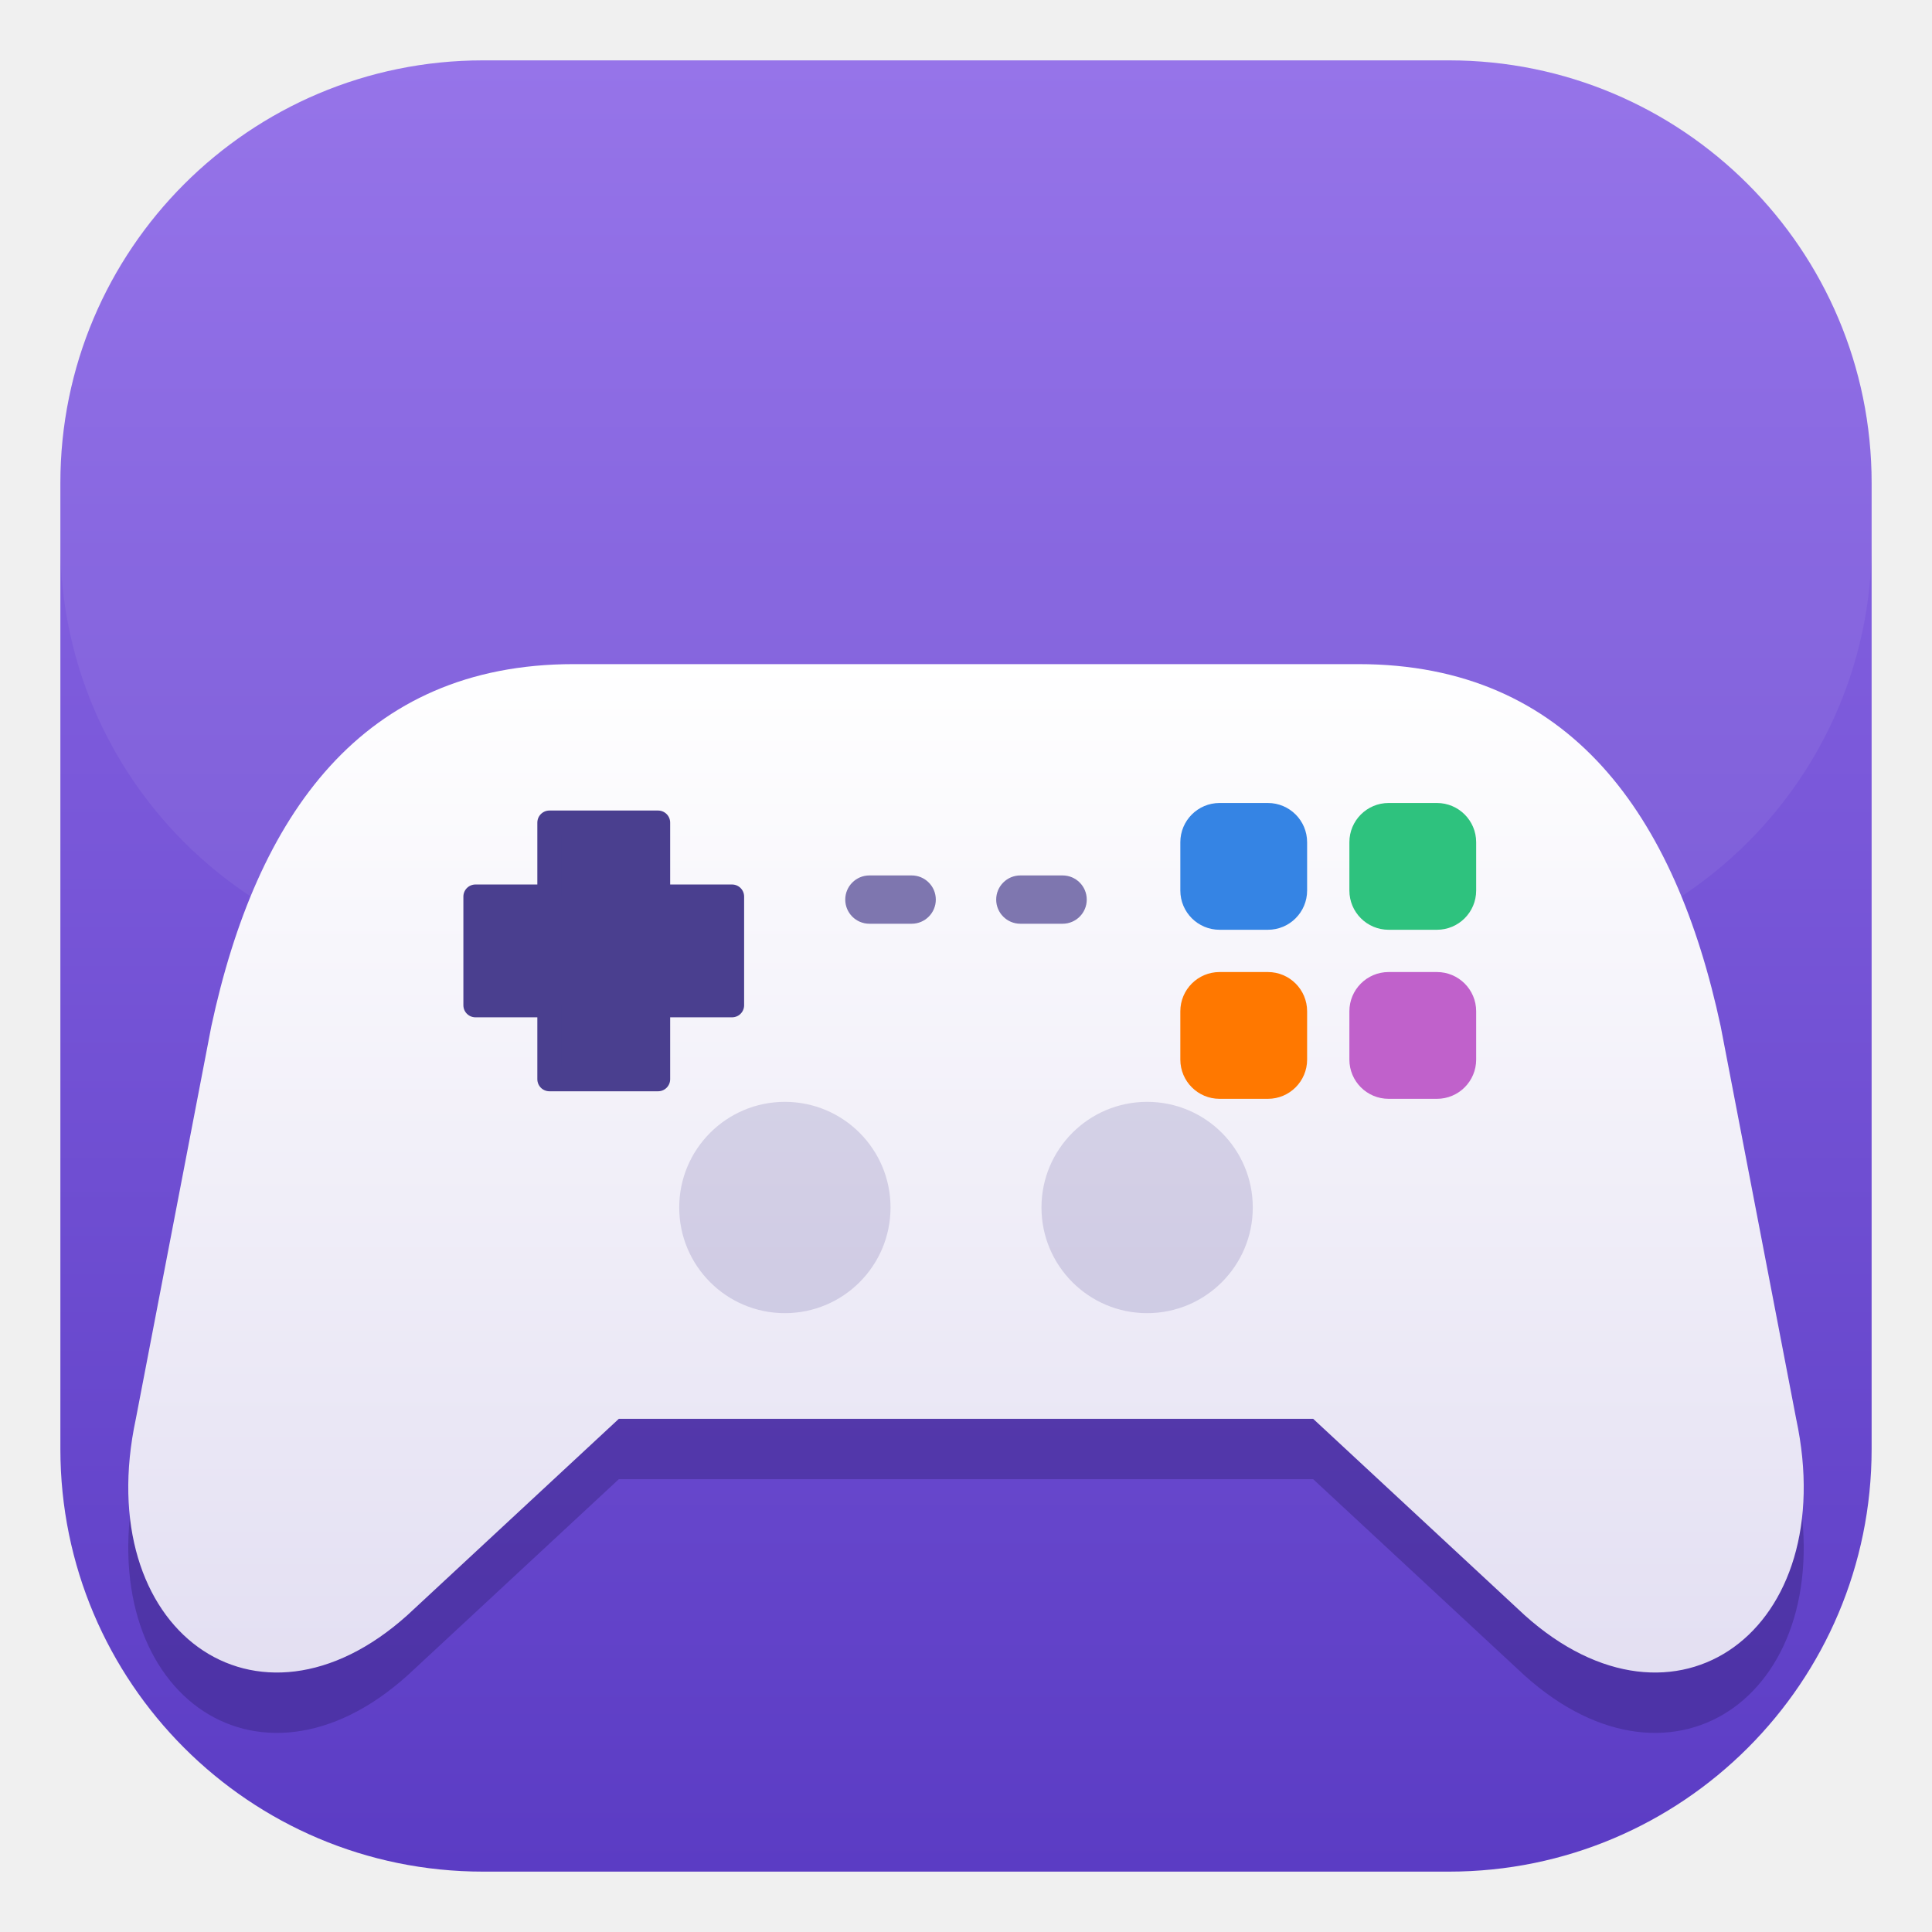
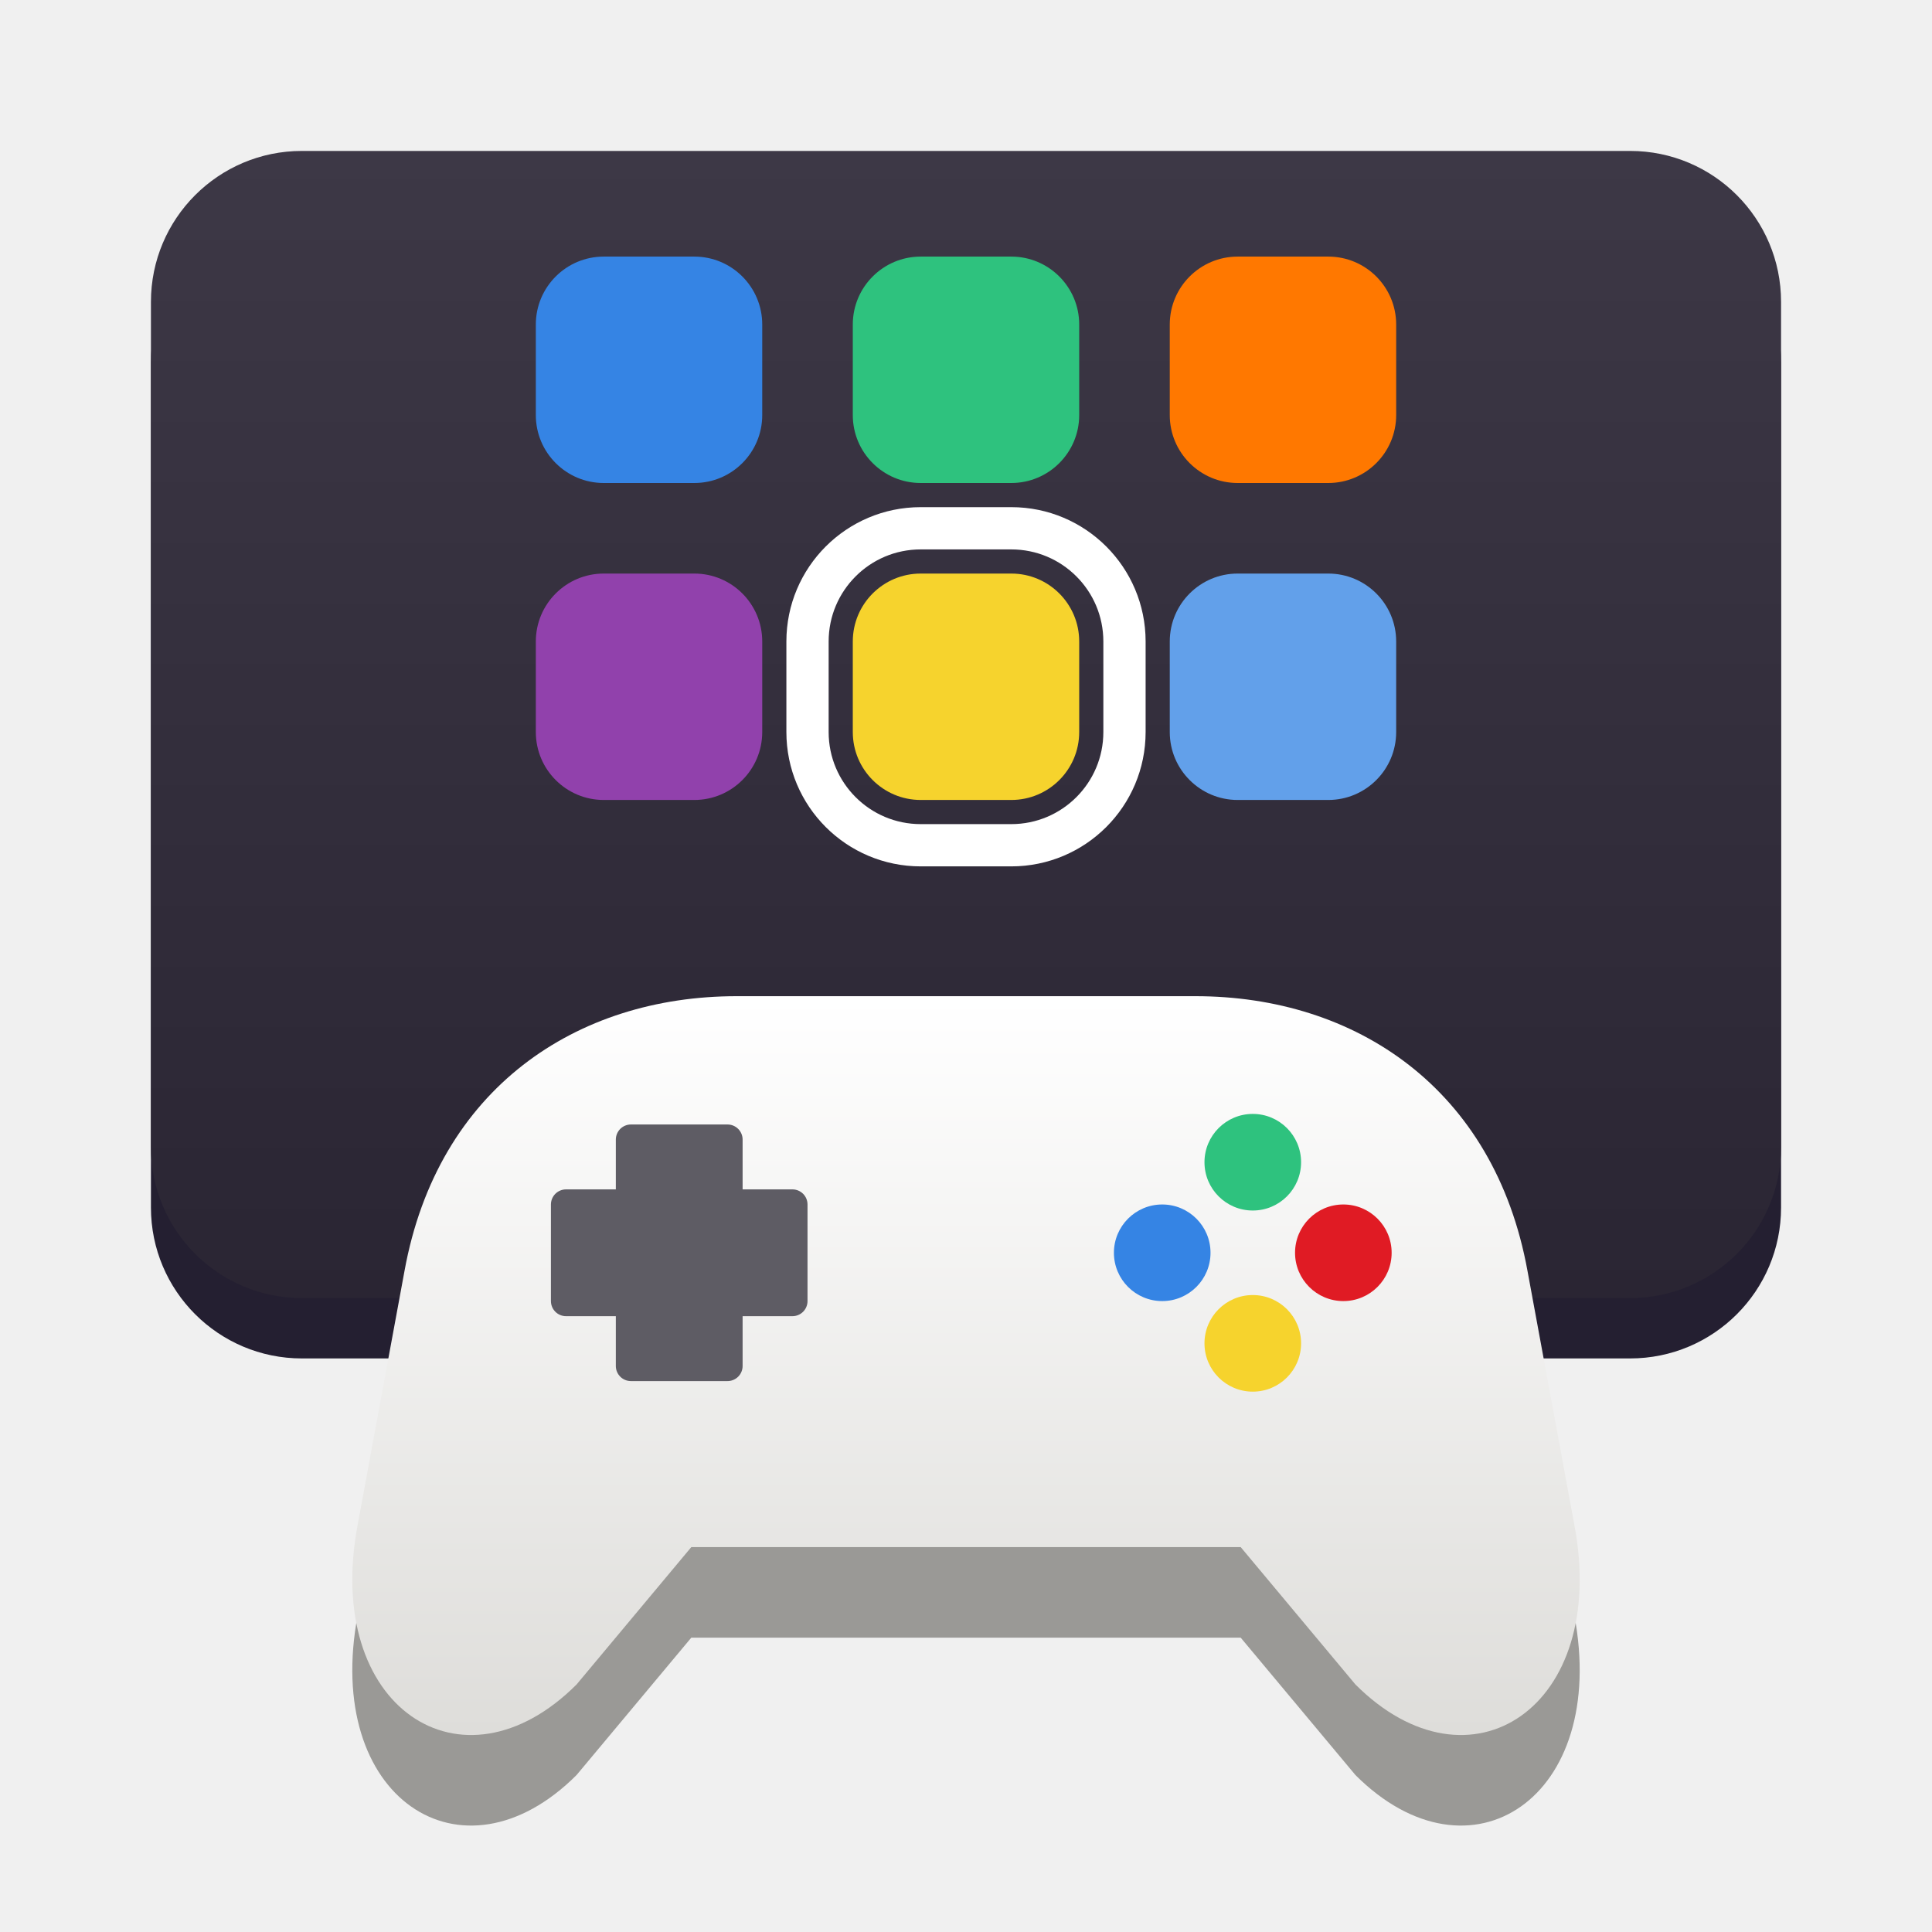
<svg xmlns="http://www.w3.org/2000/svg" width="128" height="128" viewBox="0 0 128 128">
  <defs>
-     <linearGradient id="bg" x1="0" y1="0" x2="0" y2="1">
-       <stop offset="0" stop-color="#8f6be8" />
-       <stop offset="1" stop-color="#5b3cc4" />
-     </linearGradient>
    <linearGradient id="pad" x1="0" y1="0" x2="0" y2="1">
      <stop offset="0" stop-color="#ffffff" />
-       <stop offset="1" stop-color="#e3dff2" />
+       <stop offset="1" stop-color="#deddda" />
+     </linearGradient>
+     <linearGradient id="screen" x1="0" y1="0" x2="0" y2="1">
+       <stop offset="0" stop-color="#3d3846" />
+       <stop offset="1" stop-color="#2a2533" />
    </linearGradient>
  </defs>
-   <rect x="4" y="4" width="120" height="120" rx="28" fill="url(#bg)" />
-   <rect x="4" y="4" width="120" height="60" rx="28" fill="#ffffff" opacity="0.06" />
-   <g transform="translate(0,6)">
-     <path d="M38,38 C24,38 17,48 14,62 L9,88 C6,102 17,110 27,101 L41,88 L87,88 L101,101 C111,110 122,102 119,88 L114,62 C111,48 104,38 90,38 Z" fill="#2a1b6b" opacity="0.35" transform="translate(0,4)" />
-     <path d="M38,38 C24,38 17,48 14,62 L9,88 C6,102 17,110 27,101 L41,88 L87,88 L101,101 C111,110 122,102 119,88 L114,62 C111,48 104,38 90,38 Z" fill="url(#pad)" />
-     <path d="M36.4,48.5 h7.2 v4.9 h4.9 v7.2 h-4.9 v4.9 h-7.2 v-4.9 h-4.9 v-7.2 h4.9 Z" fill="#4a3f8f" stroke="#4a3f8f" stroke-width="1.6" stroke-linejoin="round" />
-     <rect x="78.2" y="47.2" width="8.4" height="8.4" rx="2.6" fill="#3584e4" />
-     <rect x="89.4" y="47.2" width="8.4" height="8.4" rx="2.6" fill="#2ec27e" />
-     <rect x="78.2" y="58.4" width="8.4" height="8.4" rx="2.6" fill="#ff7800" />
-     <rect x="89.4" y="58.4" width="8.4" height="8.4" rx="2.6" fill="#c061cb" />
-     <rect x="56" y="52" width="6" height="3.2" rx="1.6" fill="#4a3f8f" opacity="0.7" />
-     <rect x="66" y="52" width="6" height="3.2" rx="1.6" fill="#4a3f8f" opacity="0.7" />
-     <circle cx="52" cy="74" r="7" fill="#4a3f8f" opacity="0.18" />
-     <circle cx="76" cy="74" r="7" fill="#4a3f8f" opacity="0.18" />
-   </g>
+   <rect x="10" y="14" width="108" height="76" rx="10" fill="#241f31" />
+   <rect x="10" y="10" width="108" height="76" rx="10" fill="url(#screen)" />
+   <rect x="35.5" y="17.0" width="15" height="15" rx="4.5" fill="#3584e4" />
+   <rect x="56.5" y="17.0" width="15" height="15" rx="4.5" fill="#2ec27e" />
+   <rect x="77.5" y="17.0" width="15" height="15" rx="4.5" fill="#ff7800" />
+   <rect x="35.5" y="38.0" width="15" height="15" rx="4.5" fill="#9141ac" />
+   <rect x="56.5" y="38.0" width="15" height="15" rx="4.5" fill="#f6d32d" />
+   <rect x="77.5" y="38.0" width="15" height="15" rx="4.5" fill="#62a0ea" />
+   <rect x="53.5" y="35.0" width="21.0" height="21.0" rx="7.5" fill="none" stroke="#ffffff" stroke-width="2.8" />
+   <path d="M48.8,66 L79.2,66.0 C89.8,66.0 99.0,72.1 101.2,84.2 L104.3,101.0 C106.6,113.1 97.4,119.2 89.8,111.6 L82.2,102.5 L45.8,102.5 L38.2,111.6 C30.6,119.2 21.4,113.1 23.7,101.0 L26.8,84.2 C29.0,72.1 38.2,66.0 48.8,66.0 Z" fill="#9a9996" transform="translate(0,6)" />
+   <path d="M48.8,66 L79.2,66.0 C89.8,66.0 99.0,72.1 101.2,84.2 L104.3,101.0 C106.6,113.1 97.4,119.2 89.8,111.6 L82.2,102.5 L45.8,102.5 L38.2,111.6 C30.6,119.2 21.4,113.1 23.7,101.0 L26.8,84.2 C29.0,72.1 38.2,66.0 48.8,66.0 Z" fill="url(#pad)" />
+   <path d="M41.8,75.5 h6.4 v4.3 h4.3 v6.4 h-4.3 v4.3 h-6.4 v-4.3 h-4.3 v-6.4 h4.3 Z" fill="#5e5c64" stroke="#5e5c64" stroke-width="2" stroke-linejoin="round" />
+   <circle cx="83" cy="77" r="3.2" fill="#2ec27e" />
+   <circle cx="77" cy="83" r="3.2" fill="#3584e4" />
+   <circle cx="89" cy="83" r="3.2" fill="#e01b24" />
+   <circle cx="83" cy="89" r="3.2" fill="#f6d32d" />
</svg>
